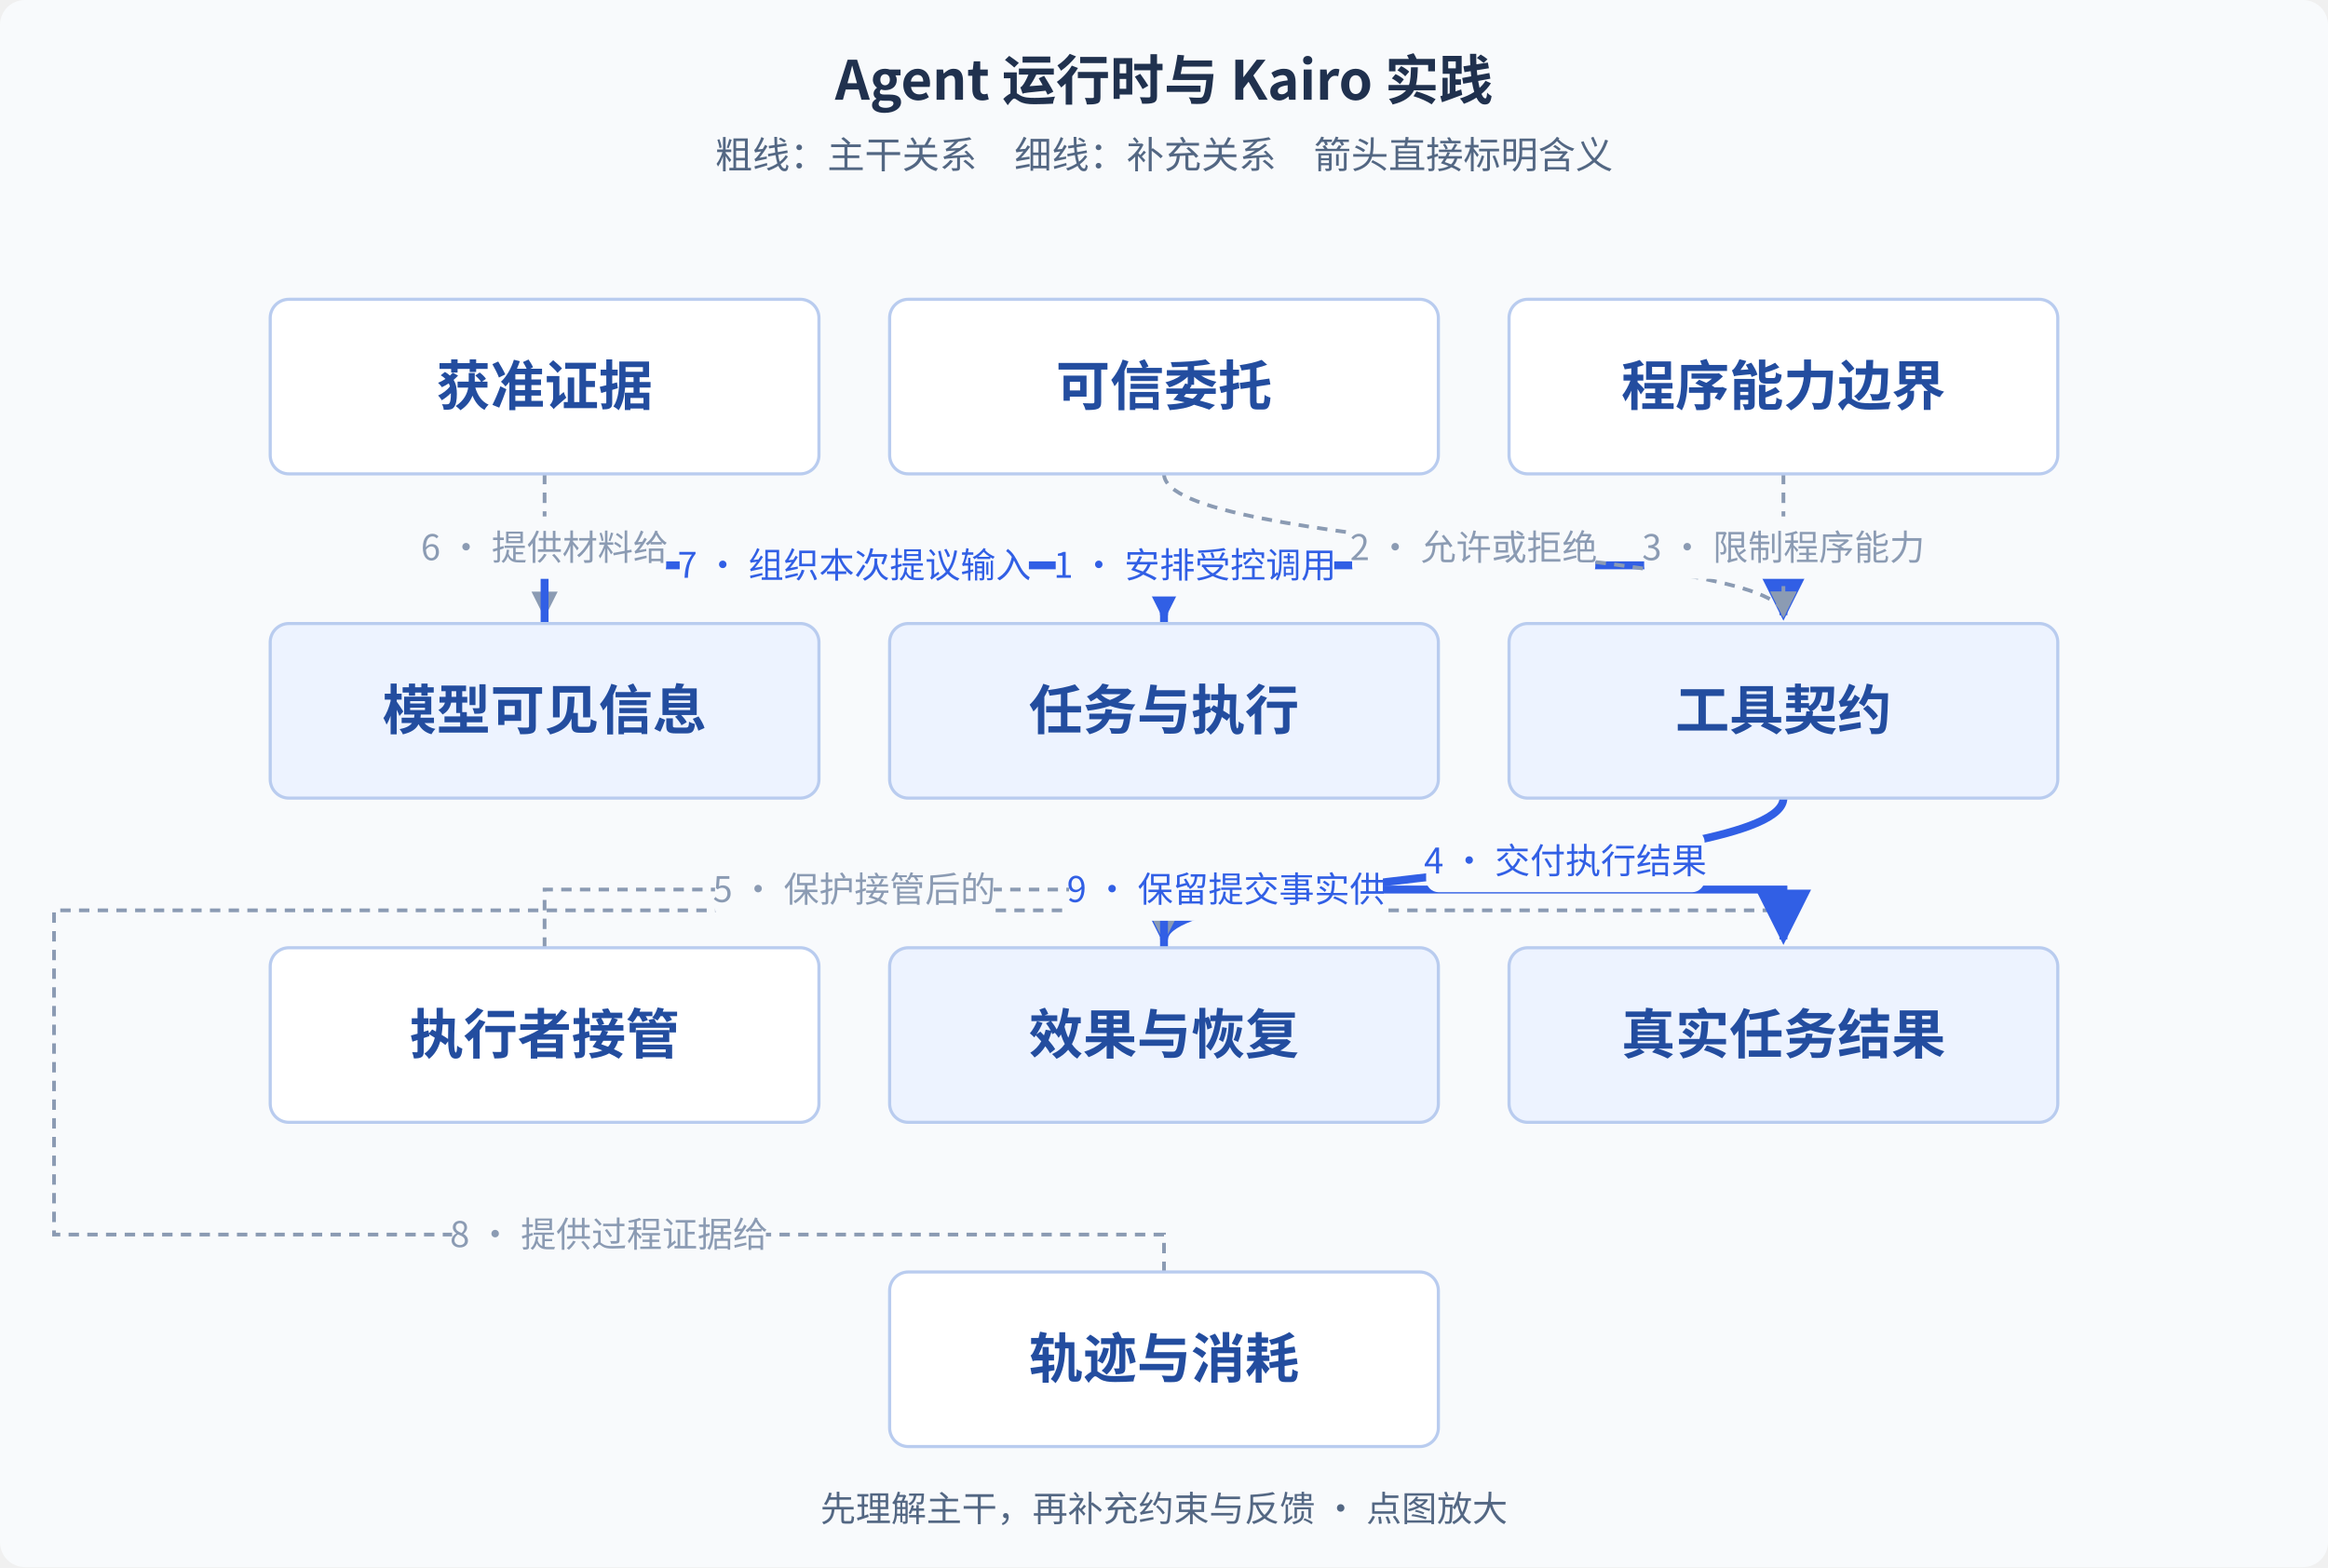
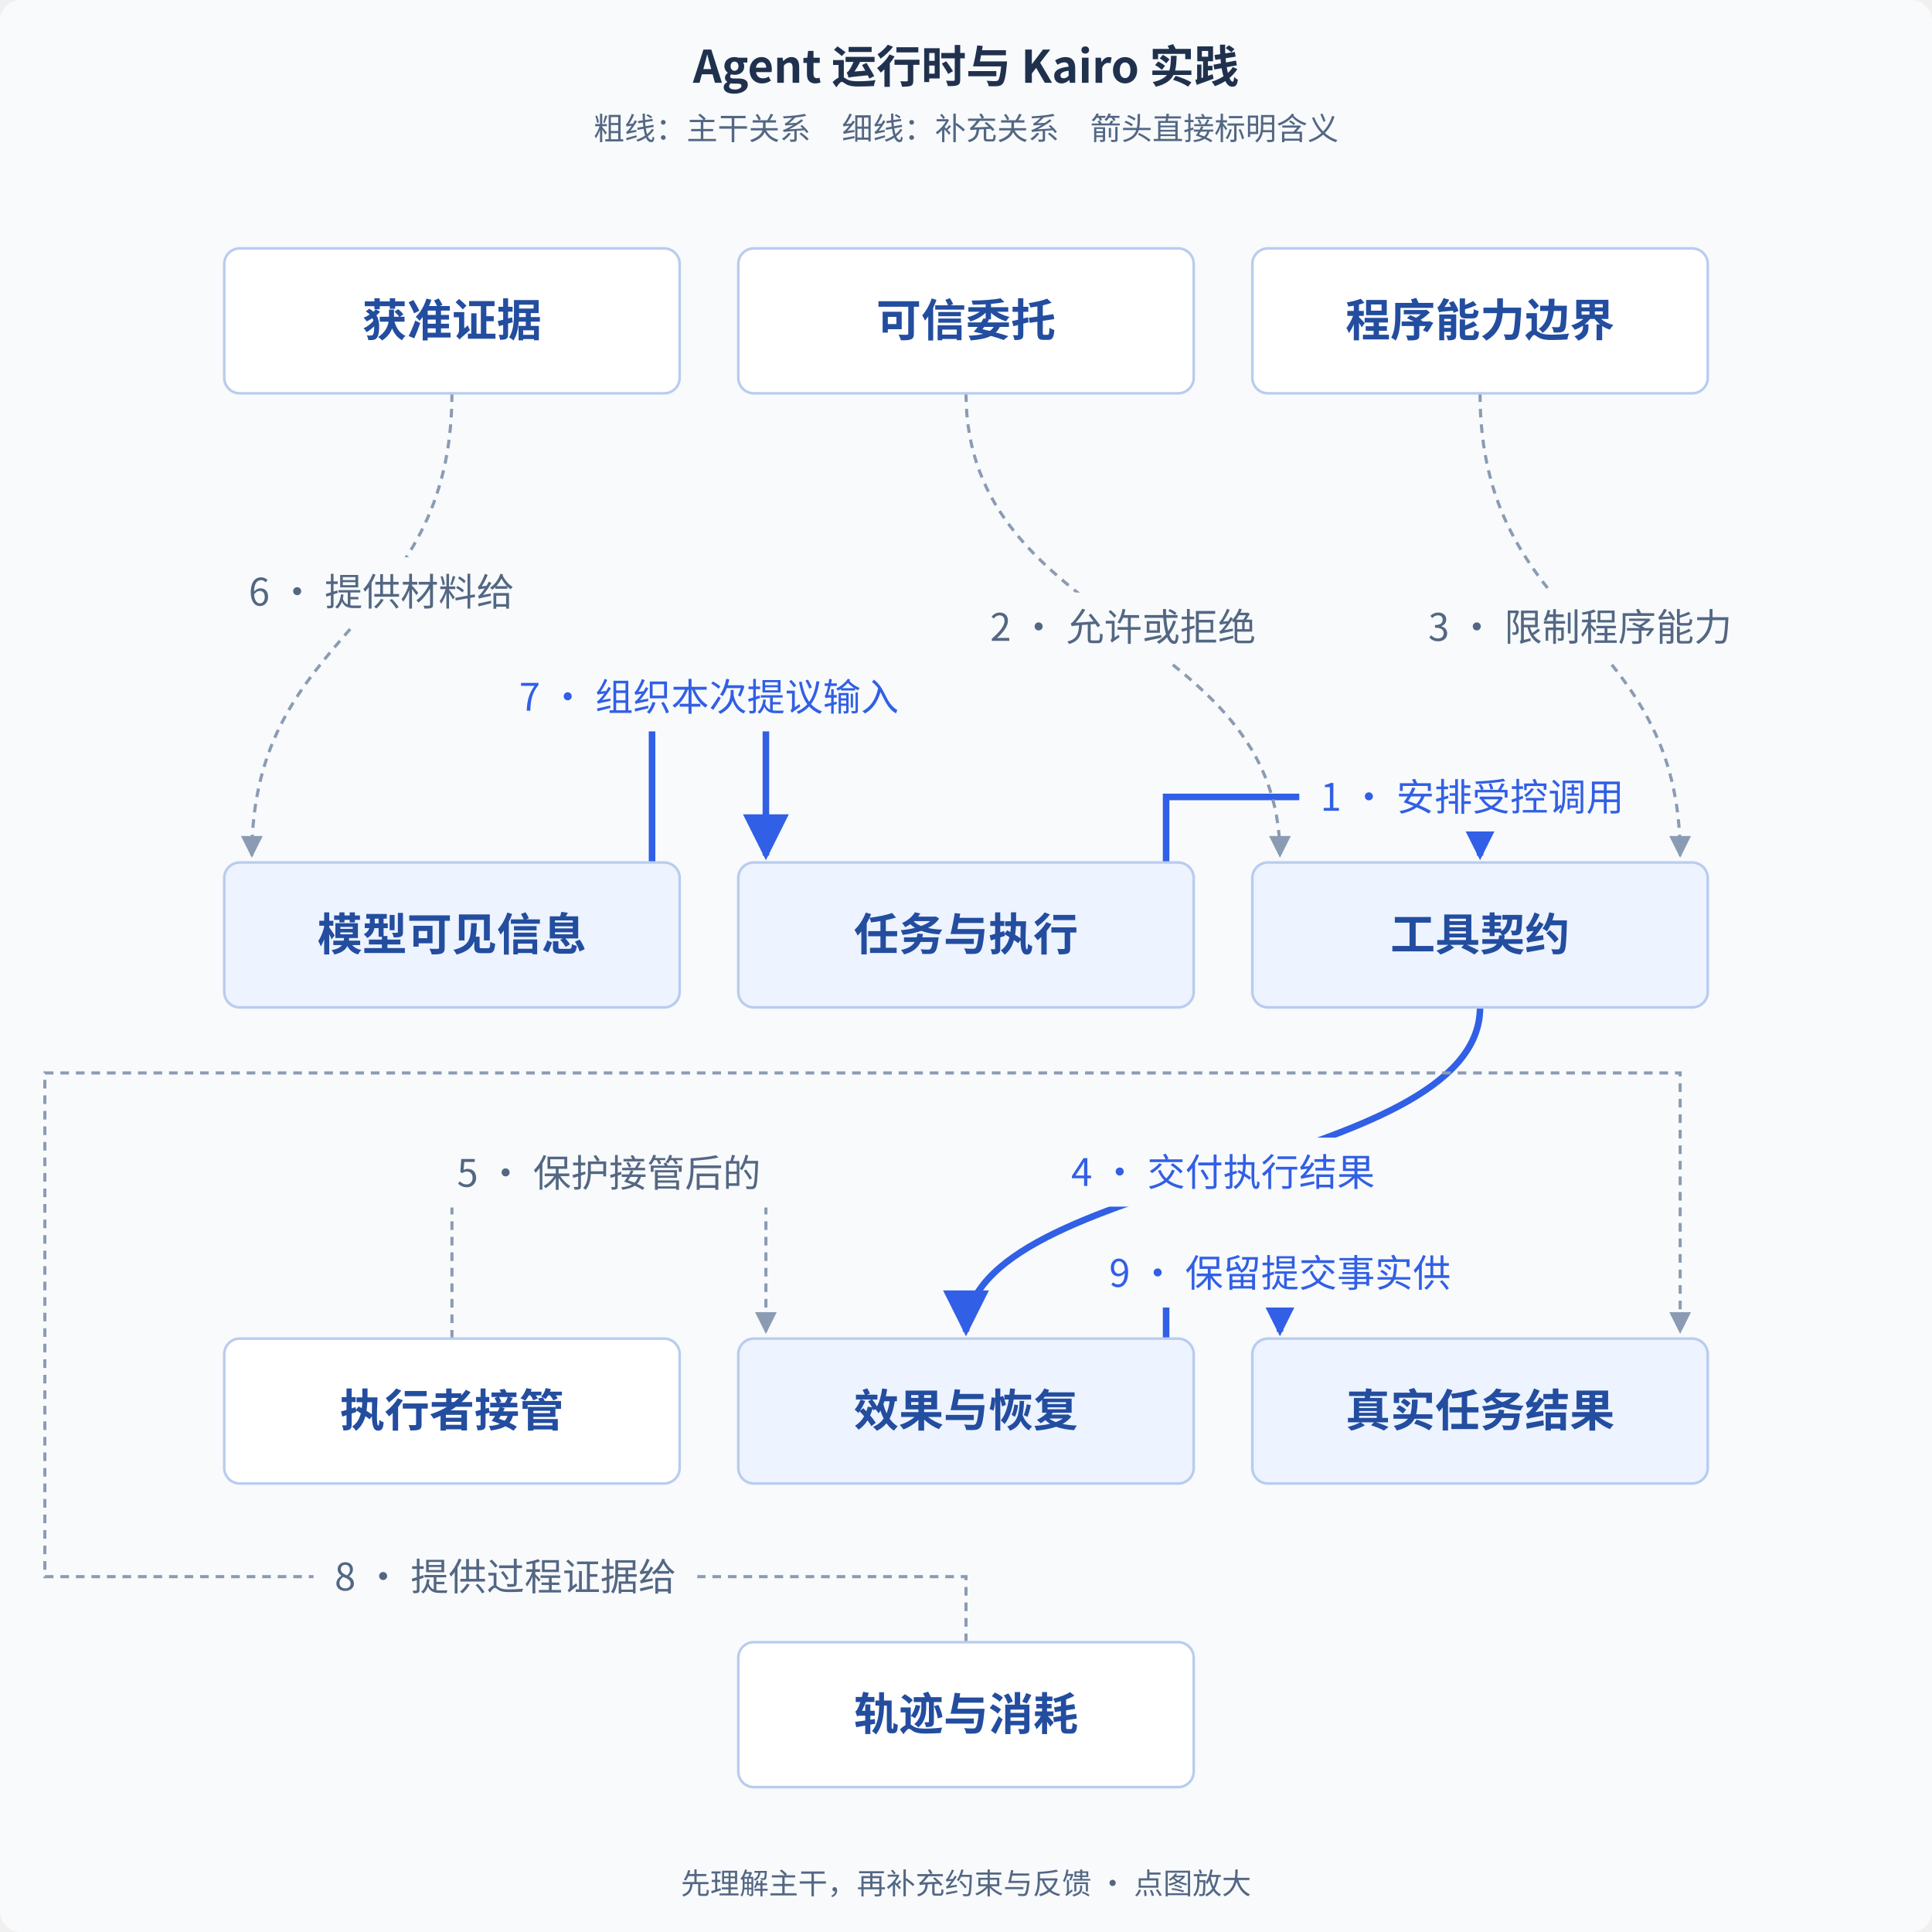
- <svg xmlns="http://www.w3.org/2000/svg" viewBox="0 0 1120 754" role="img" aria-labelledby="title desc">
+ <svg xmlns="http://www.w3.org/2000/svg" viewBox="0 0 1120 1120" role="img" aria-labelledby="title desc">
  <defs>
    <marker id="arrow-main" viewBox="0 0 10 10" refX="9" refY="5" markerWidth="7" markerHeight="7" orient="auto-start-reverse">
      <path d="M0 0L10 5L0 10Z" fill="#315fe5" />
    </marker>
    <marker id="arrow-other" viewBox="0 0 10 10" refX="9" refY="5" markerWidth="7" markerHeight="7" orient="auto-start-reverse">
      <path d="M0 0L10 5L0 10Z" fill="#8b9bb3" />
    </marker>
  </defs>
-   <rect width="1120" height="754" rx="12" fill="#f8fafc" />
+   <rect width="1120" height="1120" rx="12" fill="#f8fafc" />
  <g font-family="PingFang SC,Microsoft YaHei,Noto Sans CJK SC,sans-serif">
    <text x="560" y="48" text-anchor="middle" font-size="26" font-weight="650" fill="#20314e">Agent 运行时与 Kairo 实践</text>
    <text x="560" y="81" text-anchor="middle" font-size="18" fill="#536783">粗线：主干关系　细线：补充关系　箭头直接标明含义</text>
-     <path data-edge="ag-runtime ag-tools" data-emphasis="main" d="M560.0 300 V272 H858.0 V296" fill="none" stroke="#315fe5" stroke-width="3.8" marker-end="url(#arrow-main)" />
-     <path data-edge="ag-authorization ag-tools" data-emphasis="other" d="M560.0 228 C560.0 264.0 858.0 264.0 858.0 296" fill="none" stroke="#8b9bb3" stroke-width="1.8" stroke-dasharray="5 4" marker-end="url(#arrow-other)" />
-     <path data-edge="ag-sandbox ag-tools" data-emphasis="other" d="M858.0 228 C858.0 264.0 858.0 264.0 858.0 296" fill="none" stroke="#8b9bb3" stroke-width="1.8" stroke-dasharray="5 4" marker-end="url(#arrow-other)" />
-     <path data-edge="ag-tools ag-recovery" data-emphasis="main" d="M858.0 384 C858.0 420.0 560.0 420.0 560.0 452" fill="none" stroke="#315fe5" stroke-width="3.8" marker-end="url(#arrow-main)" />
-     <path data-edge="ag-fencing ag-recovery" data-emphasis="other" d="M262.0 456 V428 H560.0 V452" fill="none" stroke="#8b9bb3" stroke-width="1.8" stroke-dasharray="5 4" marker-end="url(#arrow-other)" />
-     <path data-edge="ag-retrieval ag-context" data-emphasis="other" d="M262.0 228 C262.0 264.0 262.0 264.0 262.0 296" fill="none" stroke="#8b9bb3" stroke-width="1.8" stroke-dasharray="5 4" marker-end="url(#arrow-other)" />
-     <path data-edge="ag-context ag-runtime" data-emphasis="main" d="M262.0 300 V272 H560.0 V296" fill="none" stroke="#315fe5" stroke-width="3.8" marker-end="url(#arrow-main)" />
-     <path data-edge="ag-observability ag-evaluation" data-emphasis="other" d="M560.0 612 V594 H26 V438 H858.0 V452" fill="none" stroke="#8b9bb3" stroke-width="1.8" stroke-dasharray="5 4" marker-end="url(#arrow-other)" />
-     <path data-edge="ag-recovery ag-evaluation" data-emphasis="main" d="M560.0 456 V428 H858.0 V452" fill="none" stroke="#315fe5" stroke-width="3.8" marker-end="url(#arrow-main)" />
+     <path data-edge="ag-runtime ag-tools" data-emphasis="main" d="M676.0 500 V462.0 H858.0 V496" fill="none" stroke="#315fe5" stroke-width="3.8" marker-end="url(#arrow-main)" />
+     <path data-edge="ag-authorization ag-tools" data-emphasis="other" d="M560.0 228 C560.0 364.0 742.0 364.0 742.0 496" fill="none" stroke="#8b9bb3" stroke-width="1.8" stroke-dasharray="5 4" marker-end="url(#arrow-other)" />
+     <path data-edge="ag-sandbox ag-tools" data-emphasis="other" d="M858.0 228 C858.0 364.0 974.0 364.0 974.0 496" fill="none" stroke="#8b9bb3" stroke-width="1.8" stroke-dasharray="5 4" marker-end="url(#arrow-other)" />
+     <path data-edge="ag-tools ag-recovery" data-emphasis="main" d="M858.0 584 C858.0 680.0 560.0 680.0 560.0 772" fill="none" stroke="#315fe5" stroke-width="3.8" marker-end="url(#arrow-main)" />
+     <path data-edge="ag-fencing ag-recovery" data-emphasis="other" d="M262.0 776 V680.0 H444.0 V772" fill="none" stroke="#8b9bb3" stroke-width="1.8" stroke-dasharray="5 4" marker-end="url(#arrow-other)" />
+     <path data-edge="ag-retrieval ag-context" data-emphasis="other" d="M262.0 228 C262.0 364.0 146.0 364.0 146.0 496" fill="none" stroke="#8b9bb3" stroke-width="1.8" stroke-dasharray="5 4" marker-end="url(#arrow-other)" />
+     <path data-edge="ag-context ag-runtime" data-emphasis="main" d="M378.0 500 V404.0 H444.0 V496" fill="none" stroke="#315fe5" stroke-width="3.8" marker-end="url(#arrow-main)" />
+     <path data-edge="ag-observability ag-evaluation" data-emphasis="other" d="M560.0 952 V914.0 H26 V622.0 H974.0 V772" fill="none" stroke="#8b9bb3" stroke-width="1.8" stroke-dasharray="5 4" marker-end="url(#arrow-other)" />
+     <path data-edge="ag-recovery ag-evaluation" data-emphasis="main" d="M676.0 776 V738.0 H742.0 V772" fill="none" stroke="#315fe5" stroke-width="3.8" marker-end="url(#arrow-main)" />
    <g data-relation-label="1">
-       <rect x="507.9" y="257" width="134" height="30" rx="6" fill="#f8fafc" />
-       <text x="574.9" y="278" text-anchor="middle" fill="#315fe5" font-size="17">1 · 安排受控调用</text>
+       <rect x="753.21" y="442.0" width="200.48" height="40" rx="6" fill="#f8fafc" />
+       <text x="853.45" y="470.0" text-anchor="middle" fill="#315fe5" font-size="22">1 · 安排受控调用</text>
    </g>
    <g data-relation-label="2">
-       <rect x="650.5" y="248.5" width="117" height="30" rx="6" fill="#f8fafc" />
-       <text x="709.0" y="269.5" text-anchor="middle" fill="#8b9bb3" font-size="17">2 · 允许或拒绝</text>
+       <rect x="561.76" y="343.5" width="178.48" height="40" rx="6" fill="#f8fafc" />
+       <text x="651.0" y="371.5" text-anchor="middle" fill="#536783" font-size="22">2 · 允许或拒绝</text>
    </g>
    <g data-relation-label="3">
-       <rect x="791.0" y="248.5" width="134" height="30" rx="6" fill="#f8fafc" />
-       <text x="858.0" y="269.5" text-anchor="middle" fill="#8b9bb3" font-size="17">3 · 限制程序能力</text>
+       <rect x="815.76" y="343.5" width="200.48" height="40" rx="6" fill="#f8fafc" />
+       <text x="916.0" y="371.5" text-anchor="middle" fill="#536783" font-size="22">3 · 限制程序能力</text>
    </g>
    <g data-relation-label="4">
-       <rect x="686.104" y="399.272" width="134" height="30" rx="6" fill="#f8fafc" />
-       <text x="753.104" y="420.272" text-anchor="middle" fill="#315fe5" font-size="17">4 · 交付执行结果</text>
+       <rect x="608.76" y="659.5" width="200.48" height="40" rx="6" fill="#f8fafc" />
+       <text x="709.0" y="687.5" text-anchor="middle" fill="#315fe5" font-size="22">4 · 交付执行结果</text>
    </g>
    <g data-relation-label="5">
-       <rect x="344.0" y="413" width="134" height="30" rx="6" fill="#f8fafc" />
-       <text x="411.0" y="434" text-anchor="middle" fill="#8b9bb3" font-size="17">5 · 保护接管后的</text>
+       <rect x="252.76" y="660.0" width="200.48" height="40" rx="6" fill="#f8fafc" />
+       <text x="353.0" y="688.0" text-anchor="middle" fill="#536783" font-size="22">5 · 保护接管后的</text>
    </g>
    <g data-relation-label="6">
-       <rect x="203.5" y="248.5" width="117" height="30" rx="6" fill="#f8fafc" />
-       <text x="262.0" y="269.5" text-anchor="middle" fill="#8b9bb3" font-size="17">6 · 提供材料给</text>
+       <rect x="131.928" y="323.072" width="178.48" height="40" rx="6" fill="#f8fafc" />
+       <text x="221.168" y="351.072" text-anchor="middle" fill="#536783" font-size="22">6 · 提供材料给</text>
    </g>
    <g data-relation-label="7">
-       <rect x="327.0" y="257" width="168" height="30" rx="6" fill="#f8fafc" />
-       <text x="411.0" y="278" text-anchor="middle" fill="#315fe5" font-size="17">7 · 组织本次提议输入</text>
+       <rect x="288.76" y="384.0" width="244.48" height="40" rx="6" fill="#f8fafc" />
+       <text x="411.0" y="412.0" text-anchor="middle" fill="#315fe5" font-size="22">7 · 组织本次提议输入</text>
    </g>
    <g data-relation-label="8">
-       <rect x="217.5" y="579" width="151" height="30" rx="6" fill="#f8fafc" />
-       <text x="293.0" y="600" text-anchor="middle" fill="#8b9bb3" font-size="17">8 · 提供过程证据给</text>
+       <rect x="181.76" y="894.0" width="222.48" height="40" rx="6" fill="#f8fafc" />
+       <text x="293.0" y="922.0" text-anchor="middle" fill="#536783" font-size="22">8 · 提供过程证据给</text>
    </g>
    <g data-relation-label="9">
-       <rect x="514.3" y="413" width="151" height="30" rx="6" fill="#f8fafc" />
-       <text x="589.8" y="434" text-anchor="middle" fill="#315fe5" font-size="17">9 · 保留提交事实供</text>
+       <rect x="630.76" y="718.0" width="222.48" height="40" rx="6" fill="#f8fafc" />
+       <text x="742.0" y="746.0" text-anchor="middle" fill="#315fe5" font-size="22">9 · 保留提交事实供</text>
    </g>
    <g data-concept="ag-runtime">
-       <rect x="428.0" y="300" width="264" height="84" rx="9" fill="#edf3ff" stroke="#b9ccef" stroke-width="1.5" />
-       <text x="560.0" y="351" text-anchor="middle" fill="#234d9f" font-size="26" font-weight="600">任务与执行</text>
+       <rect x="428.0" y="500" width="264" height="84" rx="9" fill="#edf3ff" stroke="#b9ccef" stroke-width="1.5" />
+       <text x="560.0" y="551" text-anchor="middle" fill="#234d9f" font-size="26" font-weight="600">任务与执行</text>
    </g>
    <g data-concept="ag-tools">
-       <rect x="726.0" y="300" width="264" height="84" rx="9" fill="#edf3ff" stroke="#b9ccef" stroke-width="1.5" />
-       <text x="858.0" y="351" text-anchor="middle" fill="#234d9f" font-size="26" font-weight="600">工具契约</text>
+       <rect x="726.0" y="500" width="264" height="84" rx="9" fill="#edf3ff" stroke="#b9ccef" stroke-width="1.5" />
+       <text x="858.0" y="551" text-anchor="middle" fill="#234d9f" font-size="26" font-weight="600">工具契约</text>
    </g>
    <g data-concept="ag-recovery">
-       <rect x="428.0" y="456" width="264" height="84" rx="9" fill="#edf3ff" stroke="#b9ccef" stroke-width="1.5" />
-       <text x="560.0" y="507" text-anchor="middle" fill="#234d9f" font-size="26" font-weight="600">效果与恢复</text>
+       <rect x="428.0" y="776" width="264" height="84" rx="9" fill="#edf3ff" stroke="#b9ccef" stroke-width="1.5" />
+       <text x="560.0" y="827" text-anchor="middle" fill="#234d9f" font-size="26" font-weight="600">效果与恢复</text>
    </g>
    <g data-concept="ag-fencing">
-       <rect x="130.0" y="456" width="264" height="84" rx="9" fill="#fff" stroke="#b9ccef" stroke-width="1.5" />
-       <text x="262.0" y="507" text-anchor="middle" fill="#234d9f" font-size="26" font-weight="600">执行者接管</text>
+       <rect x="130.0" y="776" width="264" height="84" rx="9" fill="#fff" stroke="#b9ccef" stroke-width="1.5" />
+       <text x="262.0" y="827" text-anchor="middle" fill="#234d9f" font-size="26" font-weight="600">执行者接管</text>
    </g>
    <g data-concept="ag-authorization">
      <rect x="428.0" y="144" width="264" height="84" rx="9" fill="#fff" stroke="#b9ccef" stroke-width="1.5" />
      <text x="560.0" y="195" text-anchor="middle" fill="#234d9f" font-size="26" font-weight="600">可信委托</text>
    </g>
    <g data-concept="ag-context">
-       <rect x="130.0" y="300" width="264" height="84" rx="9" fill="#edf3ff" stroke="#b9ccef" stroke-width="1.5" />
-       <text x="262.0" y="351" text-anchor="middle" fill="#234d9f" font-size="26" font-weight="600">模型可见信息</text>
+       <rect x="130.0" y="500" width="264" height="84" rx="9" fill="#edf3ff" stroke="#b9ccef" stroke-width="1.5" />
+       <text x="262.0" y="551" text-anchor="middle" fill="#234d9f" font-size="26" font-weight="600">模型可见信息</text>
    </g>
    <g data-concept="ag-retrieval">
      <rect x="130.0" y="144" width="264" height="84" rx="9" fill="#fff" stroke="#b9ccef" stroke-width="1.5" />
      <text x="262.0" y="195" text-anchor="middle" fill="#234d9f" font-size="26" font-weight="600">获准证据</text>
    </g>
    <g data-concept="ag-observability">
-       <rect x="428.0" y="612" width="264" height="84" rx="9" fill="#fff" stroke="#b9ccef" stroke-width="1.5" />
-       <text x="560.0" y="663" text-anchor="middle" fill="#234d9f" font-size="26" font-weight="600">轨迹与消耗</text>
+       <rect x="428.0" y="952" width="264" height="84" rx="9" fill="#fff" stroke="#b9ccef" stroke-width="1.5" />
+       <text x="560.0" y="1003" text-anchor="middle" fill="#234d9f" font-size="26" font-weight="600">轨迹与消耗</text>
    </g>
    <g data-concept="ag-evaluation">
-       <rect x="726.0" y="456" width="264" height="84" rx="9" fill="#edf3ff" stroke="#b9ccef" stroke-width="1.5" />
-       <text x="858.0" y="507" text-anchor="middle" fill="#234d9f" font-size="26" font-weight="600">真实任务结果</text>
+       <rect x="726.0" y="776" width="264" height="84" rx="9" fill="#edf3ff" stroke="#b9ccef" stroke-width="1.5" />
+       <text x="858.0" y="827" text-anchor="middle" fill="#234d9f" font-size="26" font-weight="600">真实任务结果</text>
    </g>
    <g data-concept="ag-sandbox">
      <rect x="726.0" y="144" width="264" height="84" rx="9" fill="#fff" stroke="#b9ccef" stroke-width="1.5" />
      <text x="858.0" y="195" text-anchor="middle" fill="#234d9f" font-size="26" font-weight="600">程序能力边界</text>
    </g>
-     <text x="560" y="732" text-anchor="middle" fill="#536783" font-size="17">先理解主干，再补充约束与反馈 · 点图放大</text>
+     <text x="560" y="1098" text-anchor="middle" fill="#536783" font-size="17">先理解主干，再补充约束与反馈 · 点图放大</text>
  </g>
</svg>
